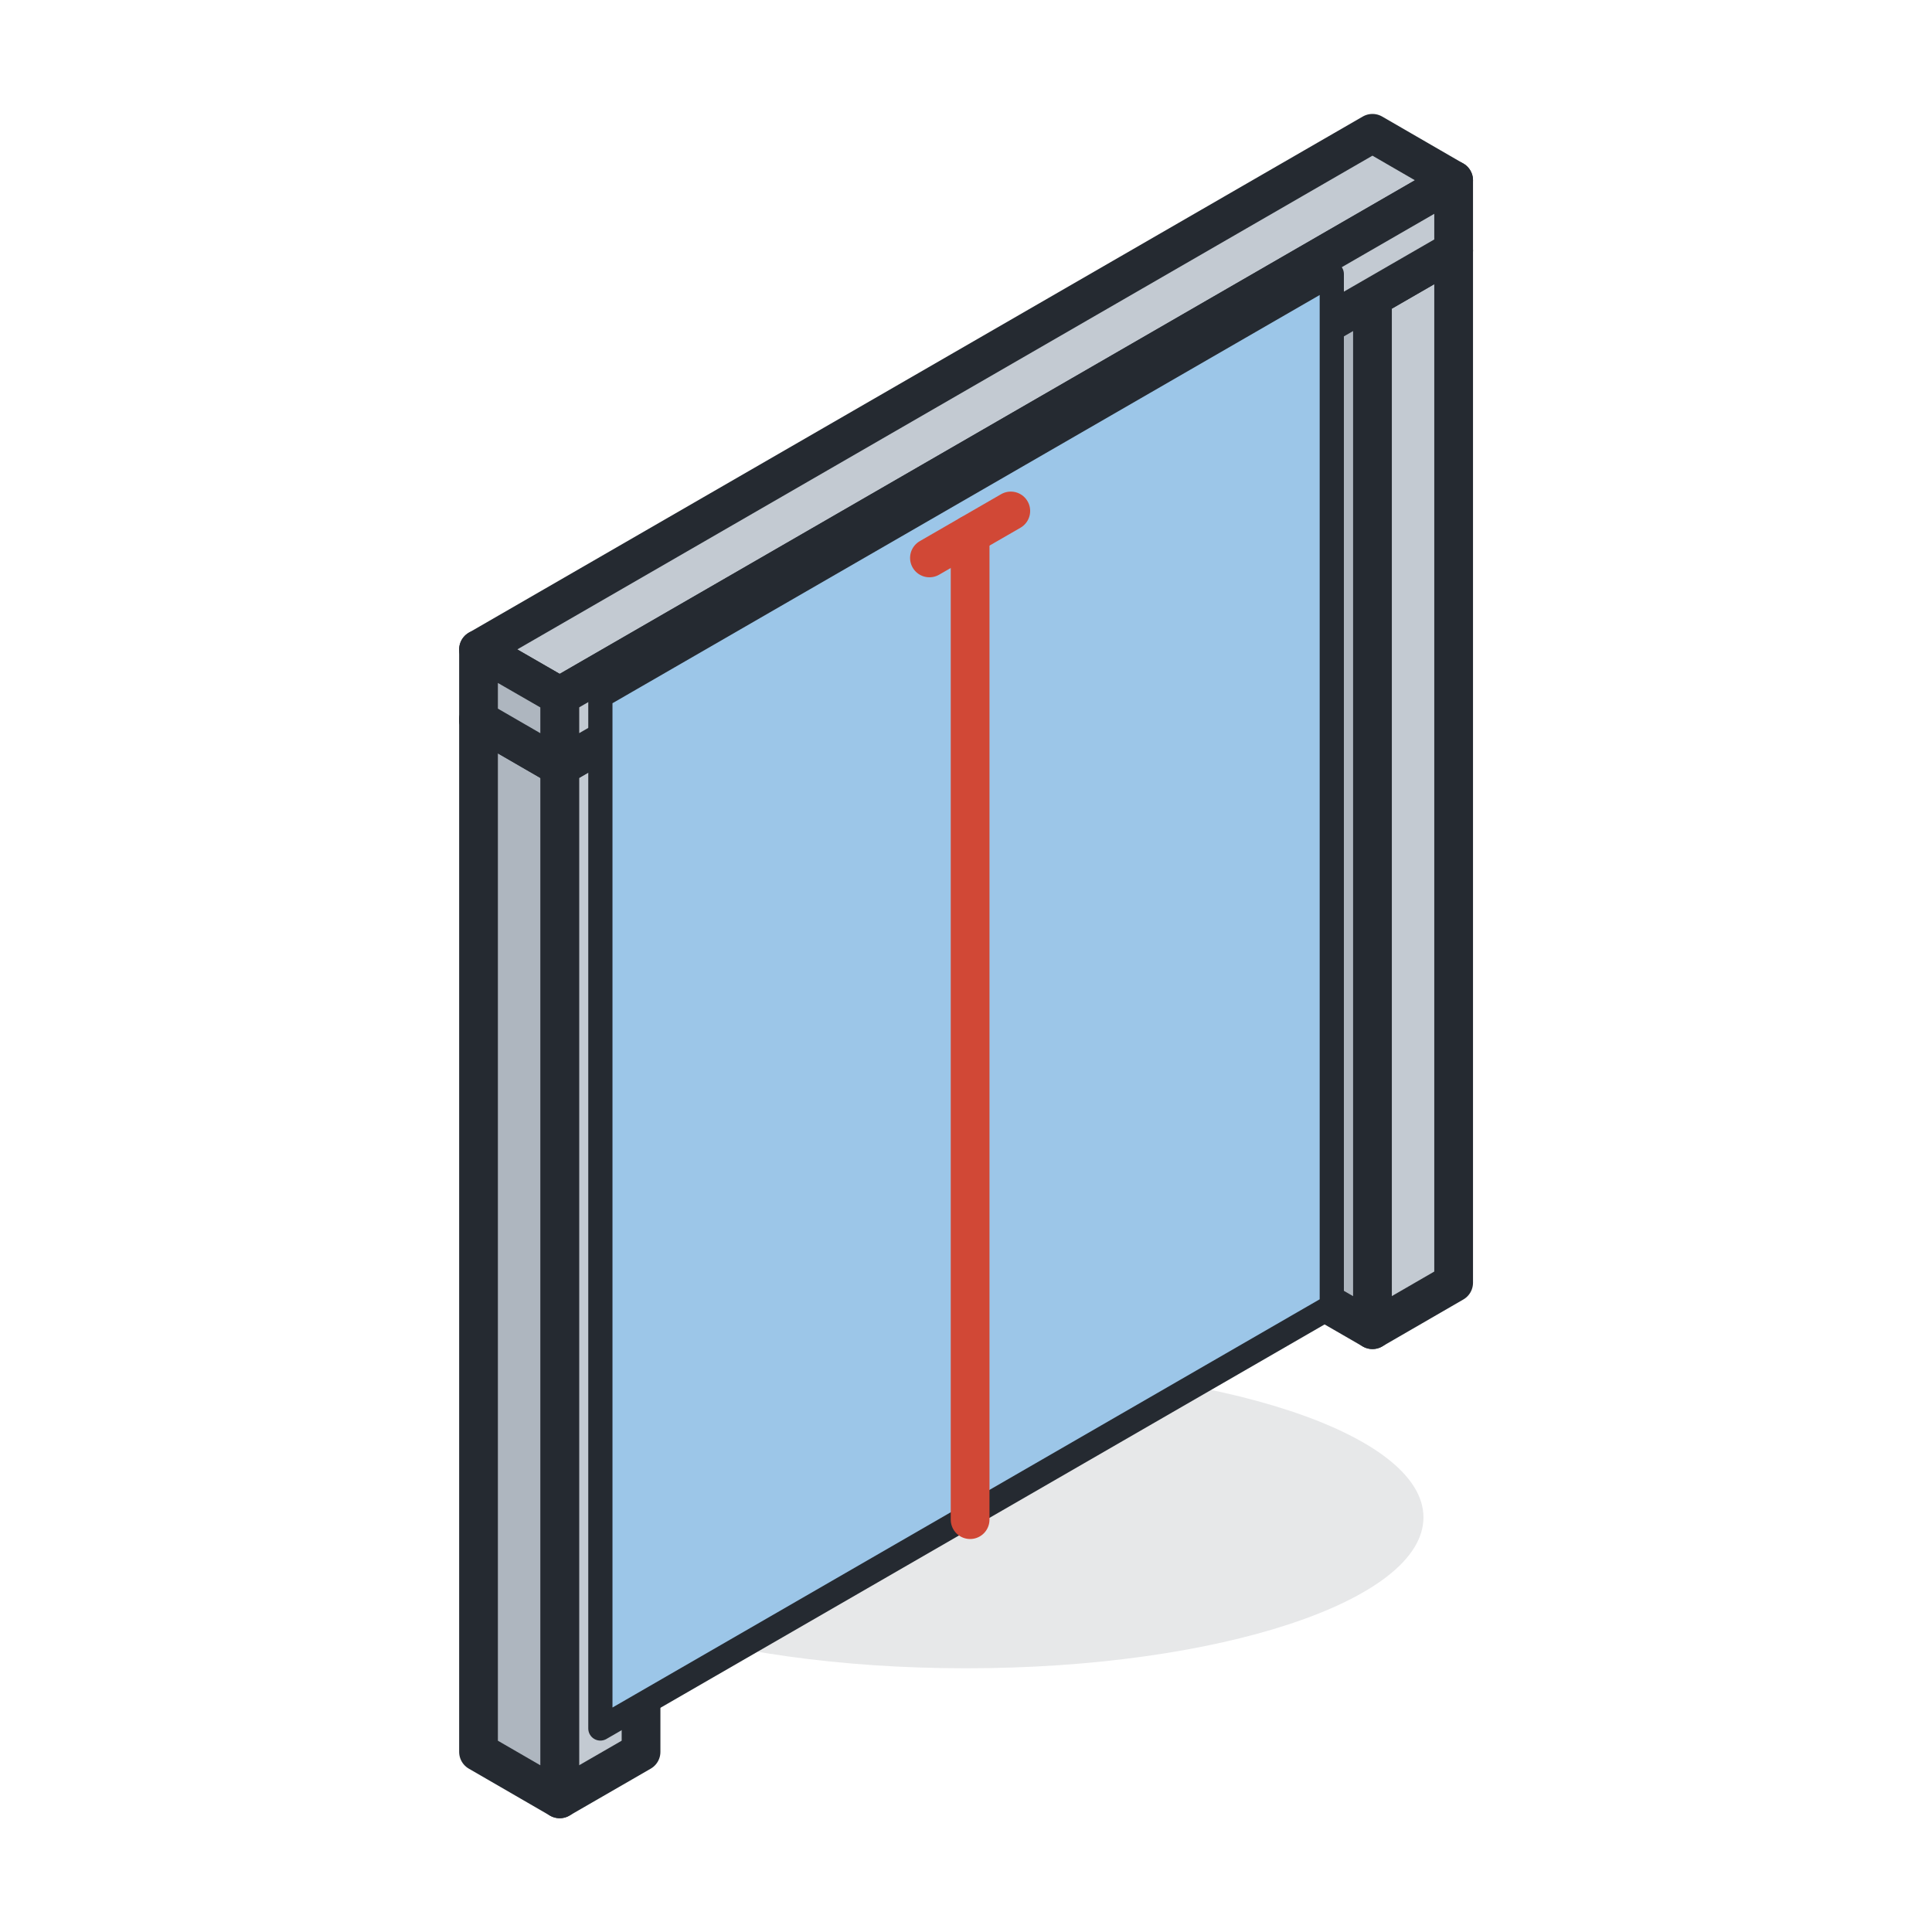
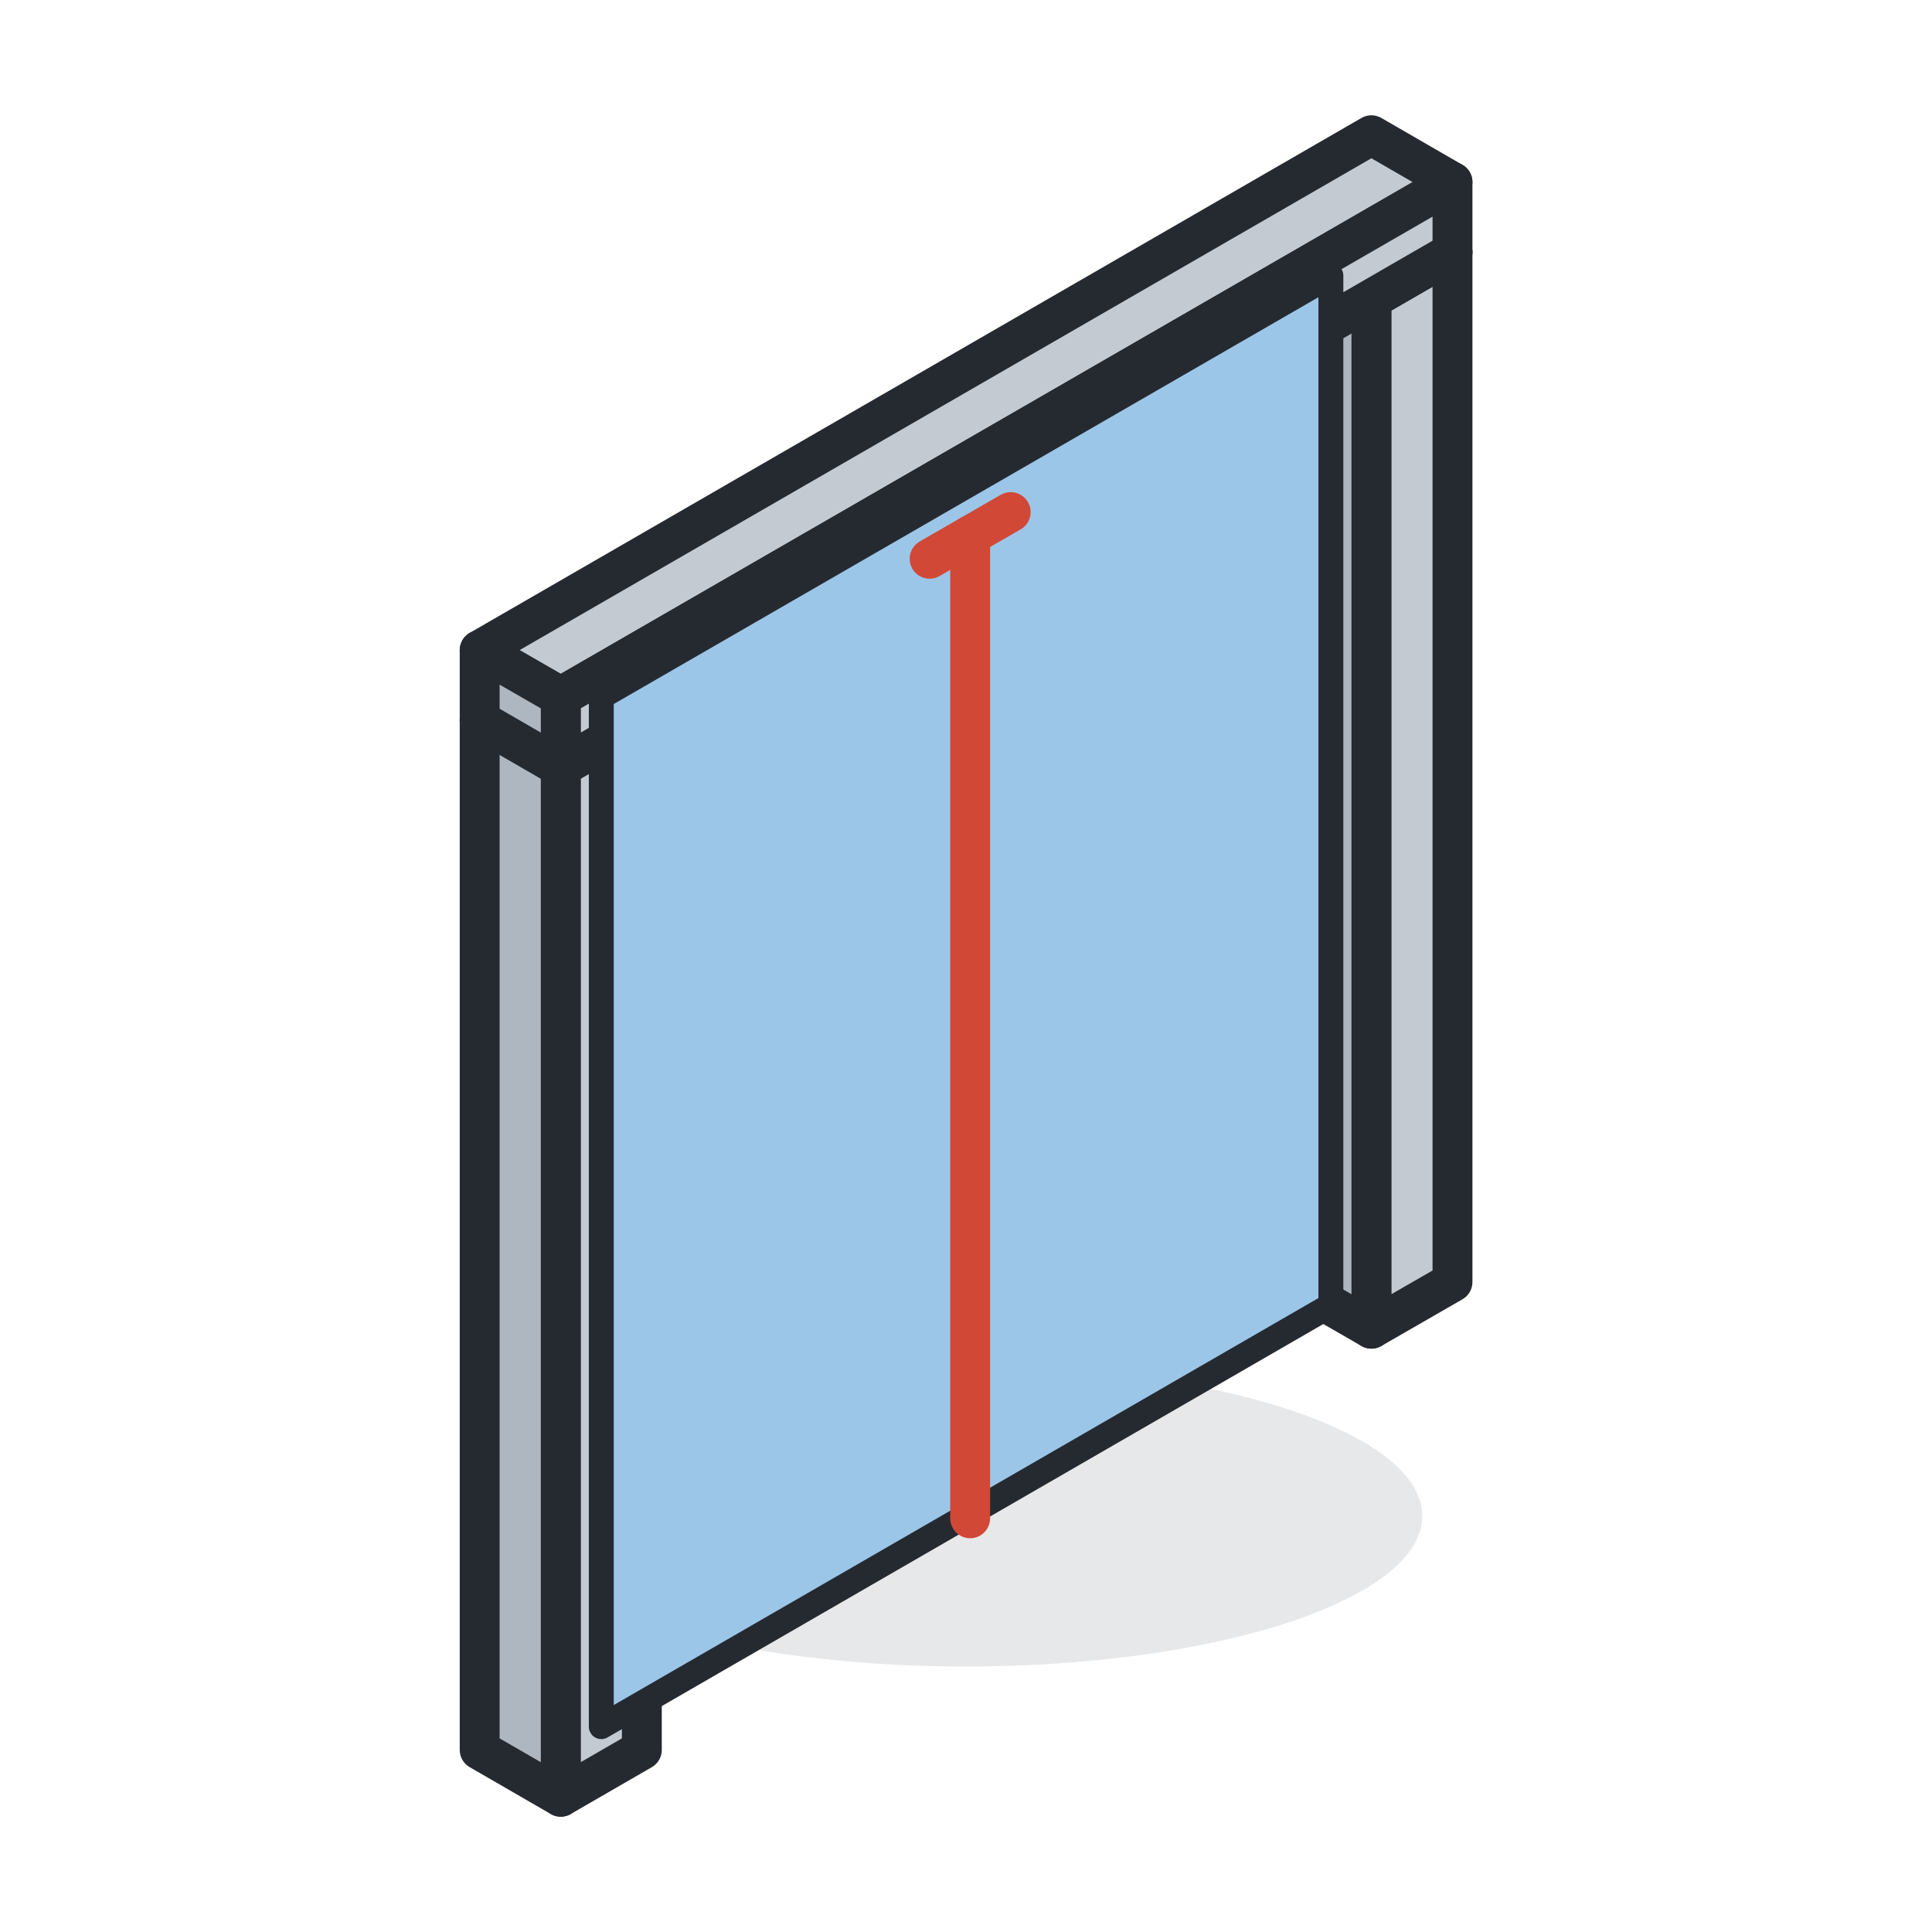
- <svg xmlns="http://www.w3.org/2000/svg" viewBox="0.14 0.14 119.71 119.71">
-   <ellipse cx="60.00" cy="94.16" rx="28.34" ry="9.35" fill="#0B1220" opacity="0.1" />
-   <polygon points="85.18,12.76 90.21,15.67 85.18,18.57 80.14,15.67" fill="#C3CAD2" stroke="#252A31" stroke-width="2.4" stroke-linejoin="round" />
-   <polygon points="90.21,79.62 85.18,82.53 85.18,18.57 90.21,15.67" fill="#C3CAD2" stroke="#252A31" stroke-width="2.4" stroke-linejoin="round" />
-   <polygon points="80.14,79.62 85.18,82.53 85.18,18.57 80.14,15.67" fill="#AEB6BF" stroke="#252A31" stroke-width="2.4" stroke-linejoin="round" />
-   <polygon points="34.82,41.83 39.86,44.74 34.82,47.65 29.79,44.74" fill="#C3CAD2" stroke="#252A31" stroke-width="2.4" stroke-linejoin="round" />
-   <polygon points="39.86,108.69 34.82,111.60 34.82,47.65 39.86,44.74" fill="#C3CAD2" stroke="#252A31" stroke-width="2.4" stroke-linejoin="round" />
-   <polygon points="29.79,108.69 34.82,111.60 34.82,47.65 29.79,44.74" fill="#AEB6BF" stroke="#252A31" stroke-width="2.4" stroke-linejoin="round" />
-   <polygon points="85.18,8.40 90.21,11.31 34.82,43.28 29.79,40.38" fill="#C3CAD2" stroke="#252A31" stroke-width="2.4" stroke-linejoin="round" />
-   <polygon points="90.21,15.67 34.82,47.65 34.82,43.28 90.21,11.31" fill="#C3CAD2" stroke="#252A31" stroke-width="2.4" stroke-linejoin="round" />
-   <polygon points="29.79,44.74 34.82,47.65 34.82,43.28 29.79,40.38" fill="#AEB6BF" stroke="#252A31" stroke-width="2.4" stroke-linejoin="round" />
-   <polygon points="82.66,81.08 37.34,107.24 37.34,43.28 82.66,17.12" fill="#9CC6E8" stroke="#252A31" stroke-width="1.5" stroke-linejoin="round" />
-   <line x1="60.25" y1="94.30" x2="60.25" y2="33.26" stroke="#D14836" stroke-width="2.4" stroke-linecap="round" />
-   <line x1="62.77" y1="31.80" x2="57.73" y2="34.71" stroke="#D14836" stroke-width="2.4" stroke-linecap="round" />
+ <svg xmlns="http://www.w3.org/2000/svg" viewBox="-80.10 -72.93 116.28 116.28">
+   <ellipse cx="-21.96" cy="18.31" rx="27.46" ry="9.06" fill="#0B1220" opacity="0.1" />
+   <polygon points="2.44,-60.56 7.32,-57.75 2.44,-54.93 -2.44,-57.75" fill="#C3CAD2" stroke="#252A31" stroke-width="2.4" stroke-linejoin="round" />
+   <polygon points="7.32,4.23 2.44,7.04 2.44,-54.93 7.32,-57.75" fill="#C3CAD2" stroke="#252A31" stroke-width="2.4" stroke-linejoin="round" />
+   <polygon points="-2.44,4.23 2.44,7.04 2.44,-54.93 -2.44,-57.75" fill="#AEB6BF" stroke="#252A31" stroke-width="2.4" stroke-linejoin="round" />
+   <polygon points="-46.35,-32.39 -41.47,-29.58 -46.35,-26.76 -51.23,-29.58" fill="#C3CAD2" stroke="#252A31" stroke-width="2.4" stroke-linejoin="round" />
+   <polygon points="-41.47,32.39 -46.35,35.21 -46.35,-26.76 -41.47,-29.58" fill="#C3CAD2" stroke="#252A31" stroke-width="2.4" stroke-linejoin="round" />
+   <polygon points="-51.23,32.39 -46.35,35.21 -46.35,-26.76 -51.23,-29.58" fill="#AEB6BF" stroke="#252A31" stroke-width="2.4" stroke-linejoin="round" />
+   <polygon points="2.44,-64.79 7.32,-61.97 -46.35,-30.99 -51.23,-33.80" fill="#C3CAD2" stroke="#252A31" stroke-width="2.4" stroke-linejoin="round" />
+   <polygon points="7.32,-57.75 -46.35,-26.76 -46.35,-30.99 7.32,-61.97" fill="#C3CAD2" stroke="#252A31" stroke-width="2.4" stroke-linejoin="round" />
+   <polygon points="-51.23,-29.58 -46.35,-26.76 -46.35,-30.99 -51.23,-33.80" fill="#AEB6BF" stroke="#252A31" stroke-width="2.4" stroke-linejoin="round" />
+   <polygon points="0.00,5.63 -43.91,30.99 -43.91,-30.99 0.00,-56.34" fill="#9CC6E8" stroke="#252A31" stroke-width="1.5" stroke-linejoin="round" />
+   <line x1="-21.71" y1="18.45" x2="-21.71" y2="-40.70" stroke="#D14836" stroke-width="2.4" stroke-linecap="round" />
+   <line x1="-19.27" y1="-42.11" x2="-24.15" y2="-39.30" stroke="#D14836" stroke-width="2.4" stroke-linecap="round" />
</svg>
